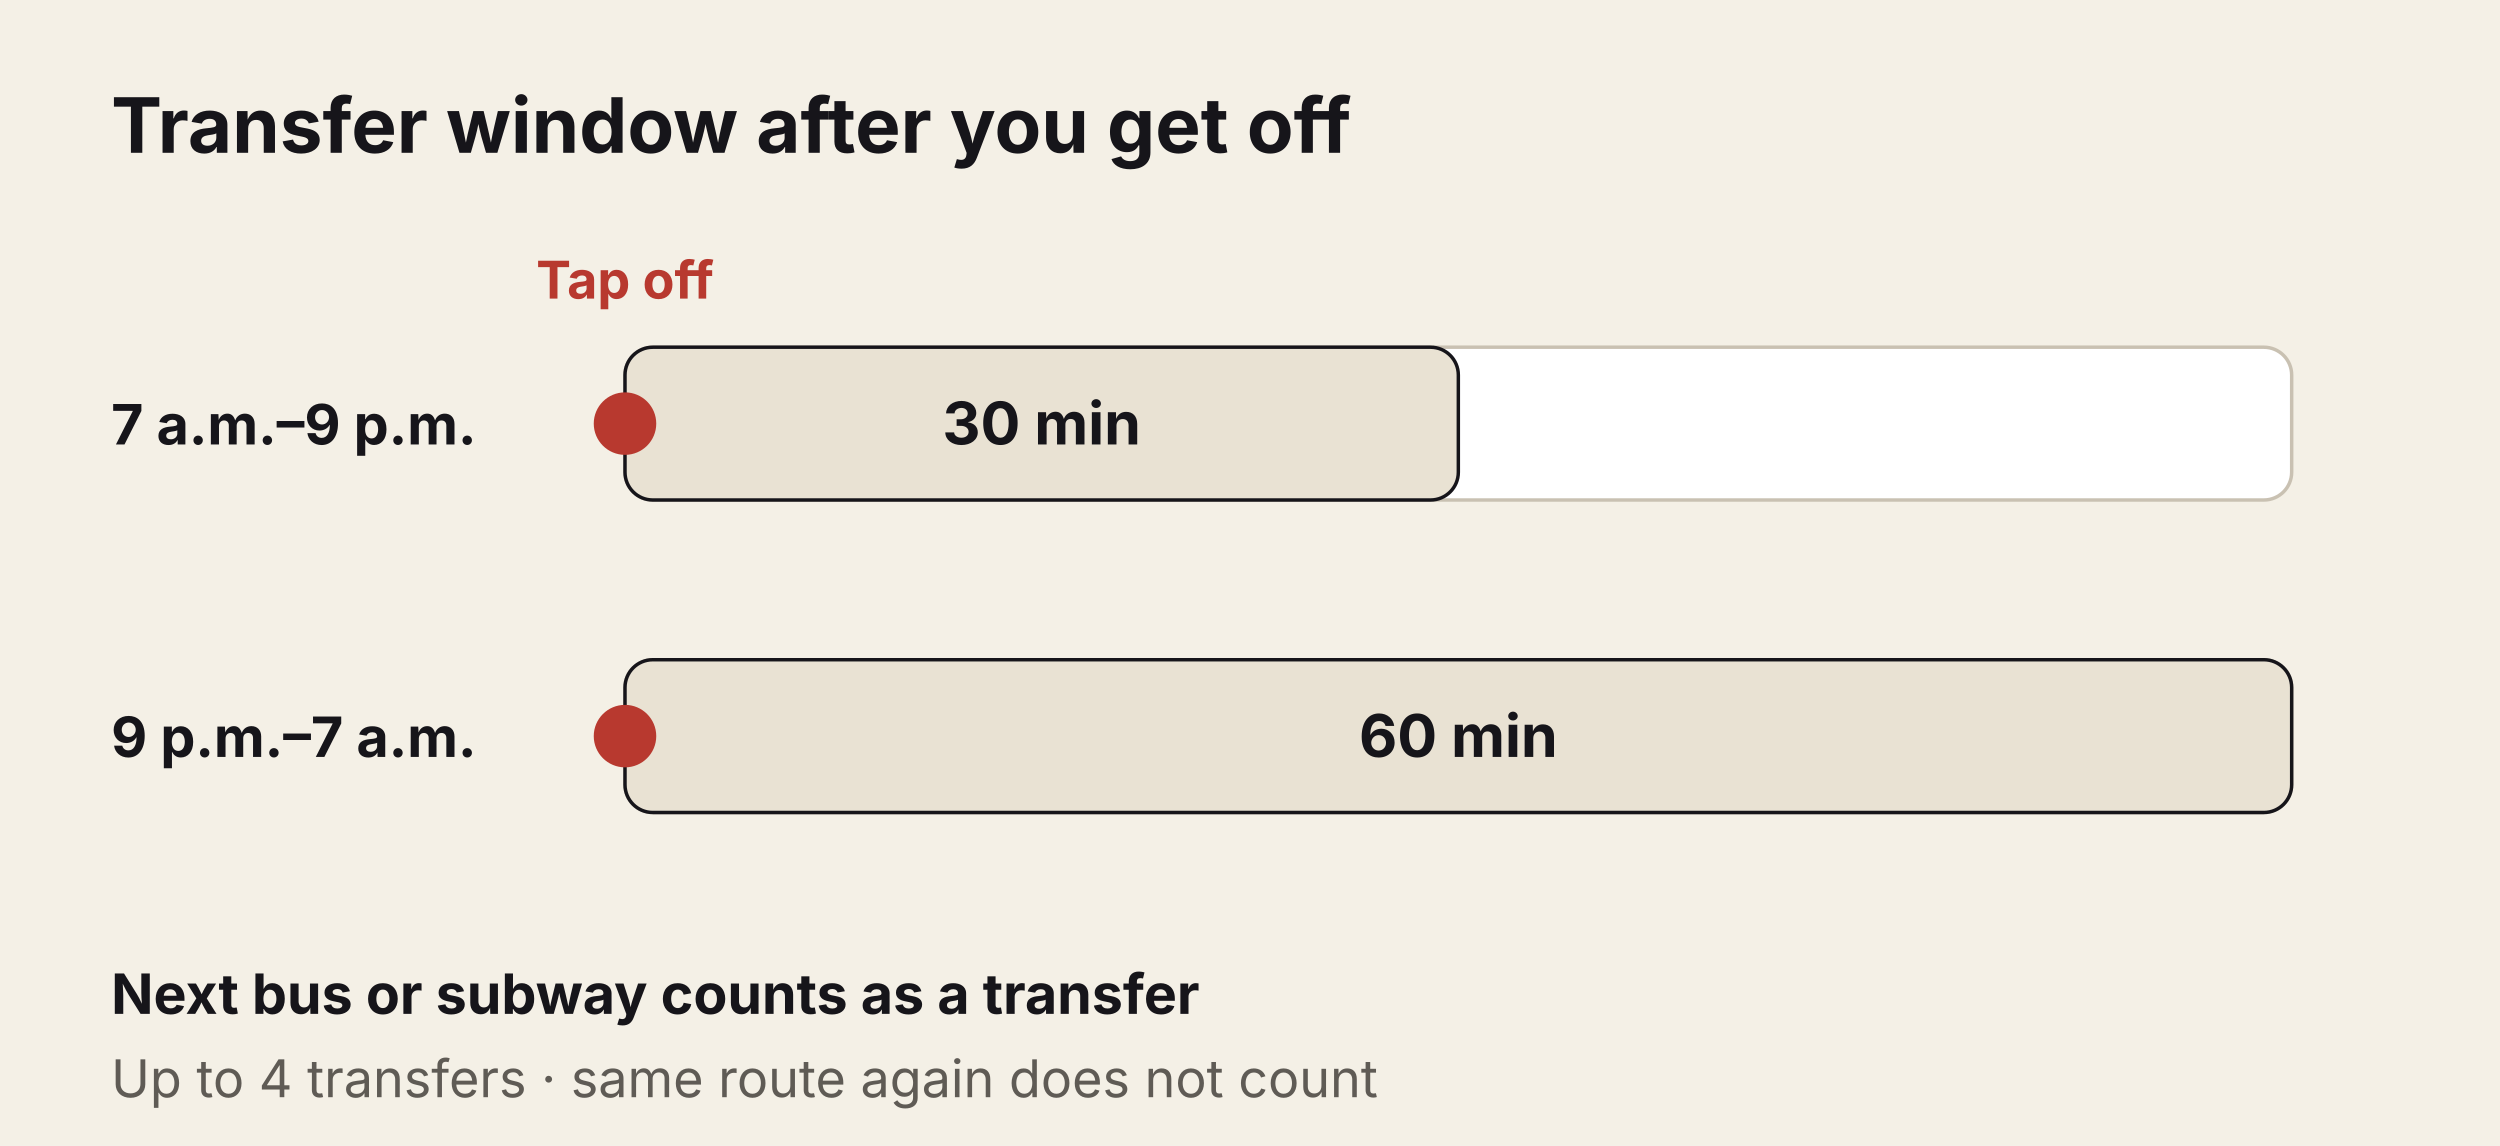
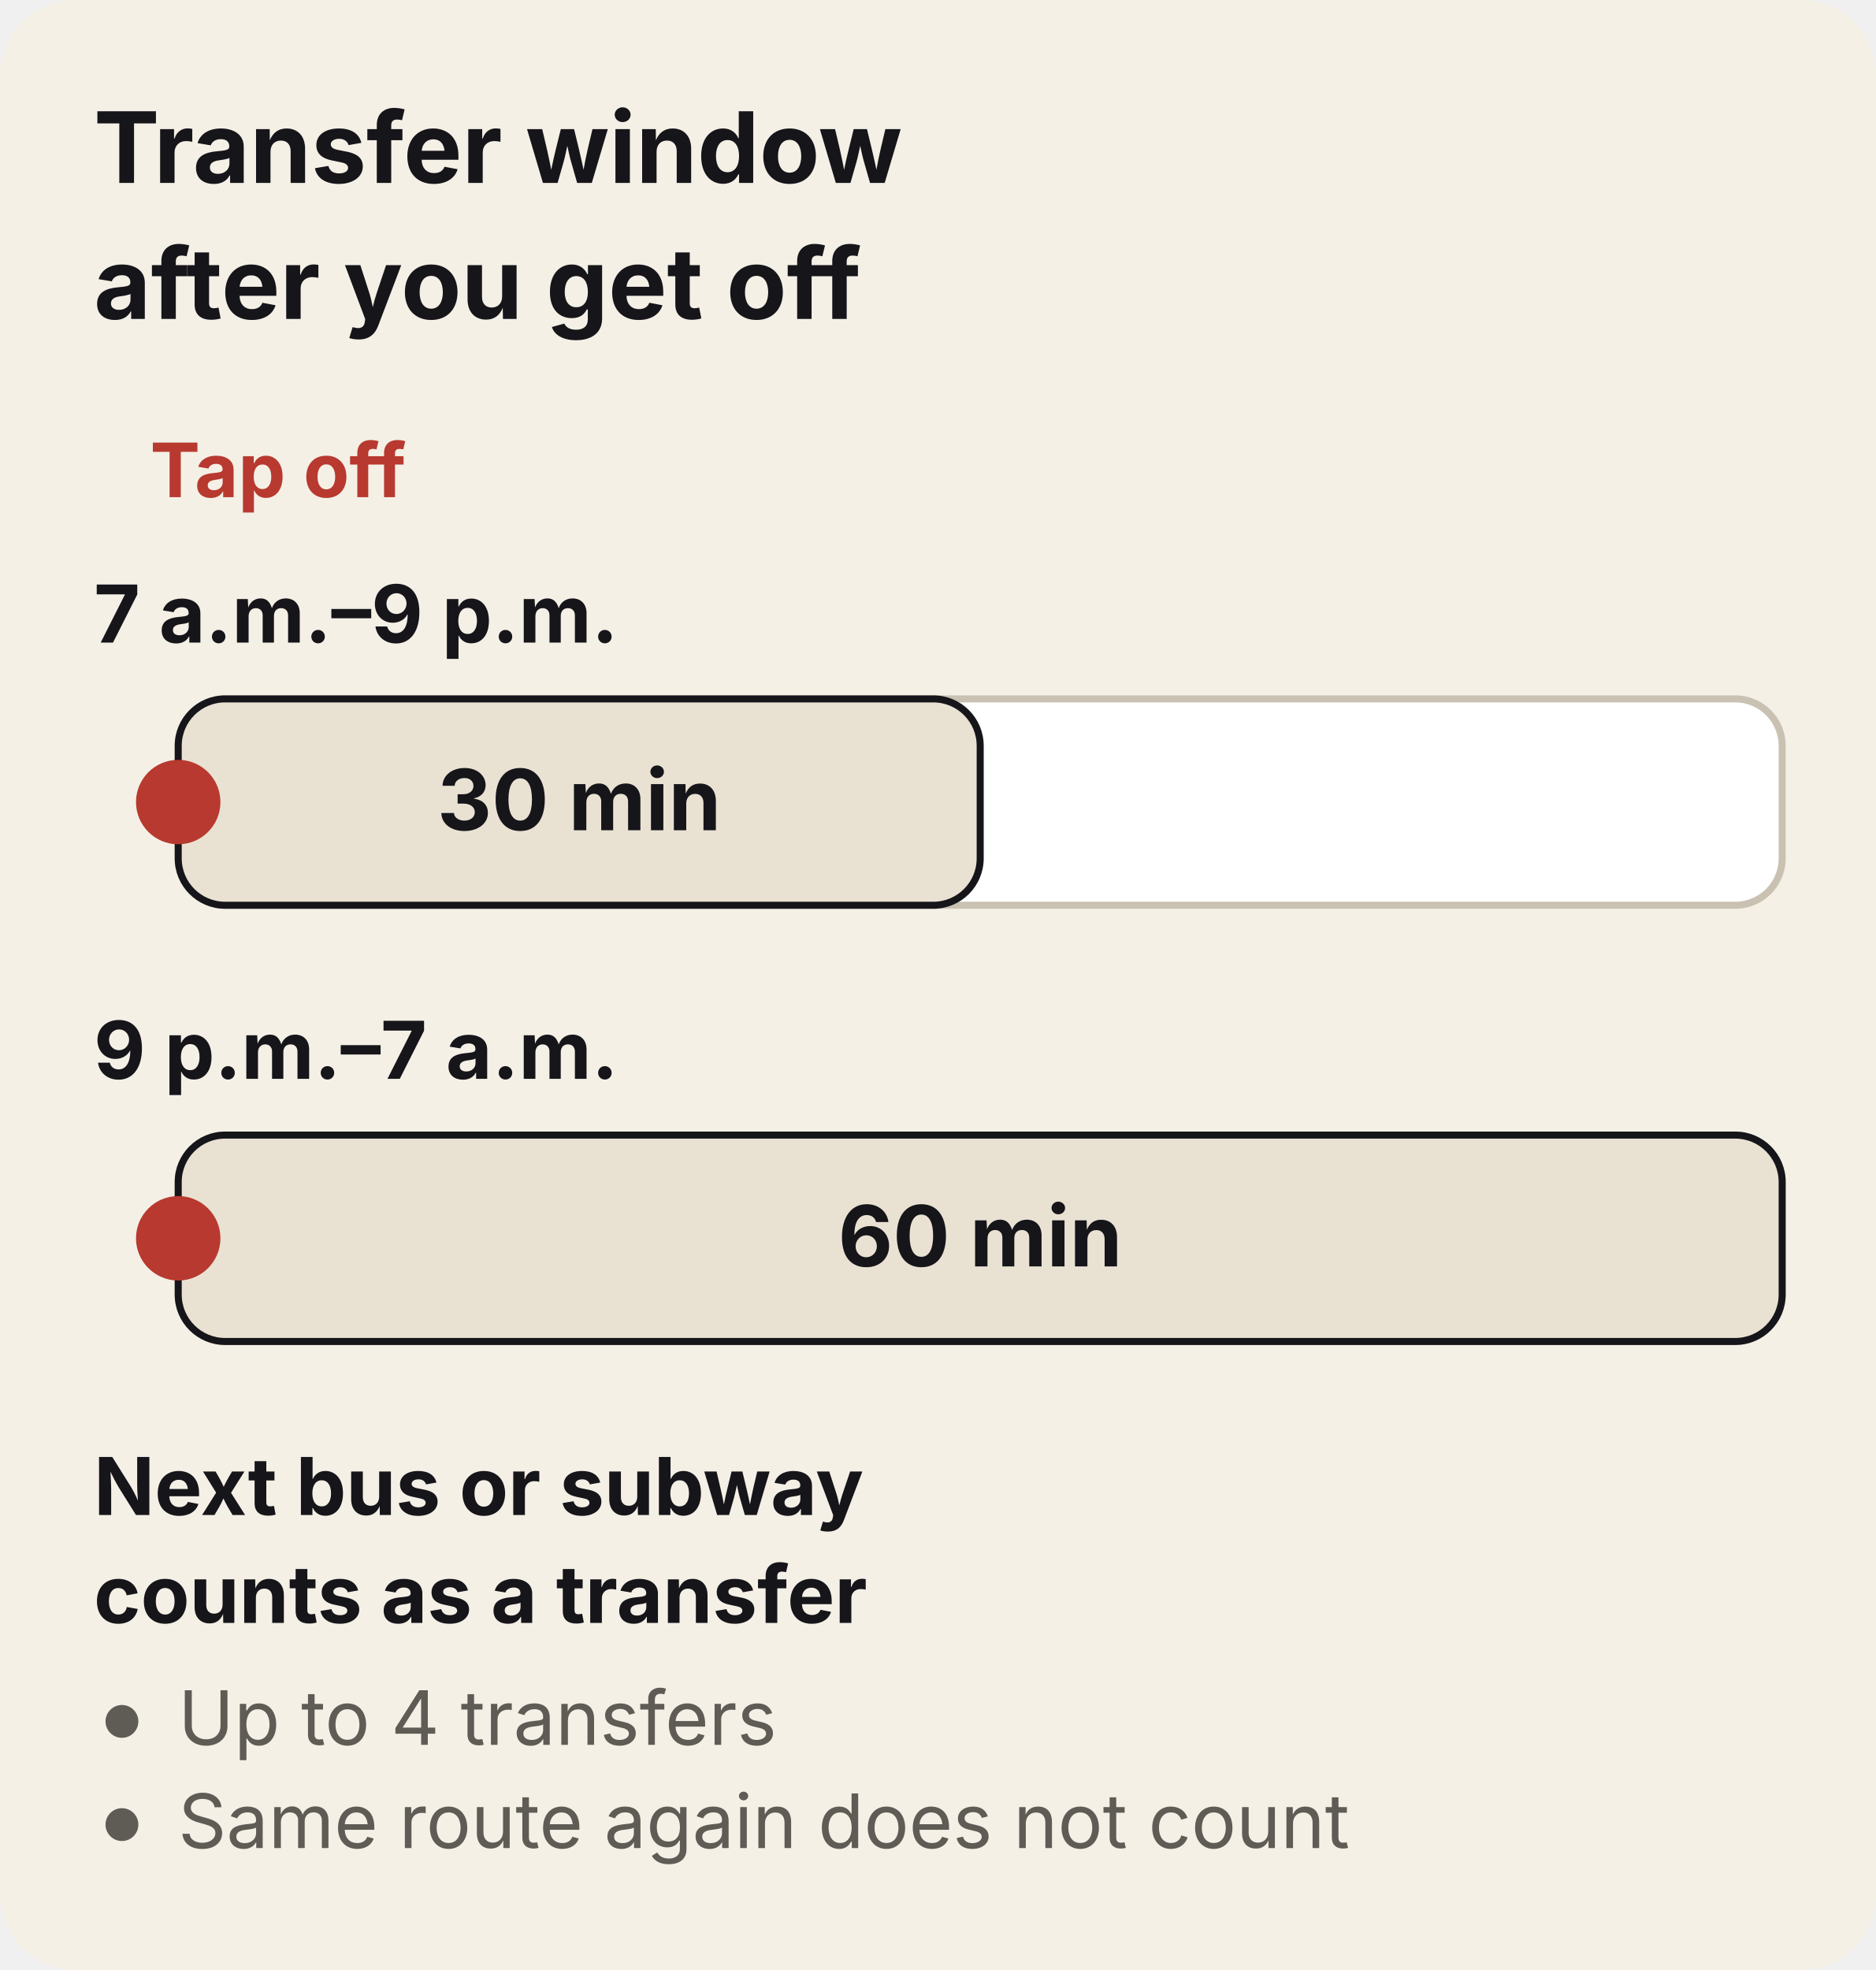
- <svg xmlns="http://www.w3.org/2000/svg" viewBox="0 0 720 330" role="img" aria-label="Transfer window after you get off" font-family="system-ui, -apple-system, &quot;Noto Sans KR&quot;, &quot;Noto Sans JP&quot;, &quot;Noto Sans TC&quot;, sans-serif">
-   <rect width="720" height="330" fill="#f4f0e6" />
-   <text x="32" y="44" font-size="22" font-weight="700" fill="#16151a">Transfer window after you get off</text>
-   <text x="32" y="128" font-size="16" font-weight="700" fill="#16151a" text-anchor="start">7 a.m.–9 p.m.</text>
-   <rect x="180" y="100" width="480" height="44" rx="8" fill="#ffffff" stroke="#c9c1b2" />
-   <rect x="180" y="100" width="240.0" height="44" rx="8" fill="#e9e2d3" stroke="#16151a" />
-   <text x="300.0" y="128" font-size="17" font-weight="700" fill="#16151a" text-anchor="middle">30 min</text>
-   <circle cx="180" cy="122" r="9" fill="#b8392f" />
-   <text x="32" y="218" font-size="16" font-weight="700" fill="#16151a" text-anchor="start">9 p.m.–7 a.m.</text>
-   <rect x="180" y="190" width="480" height="44" rx="8" fill="#ffffff" stroke="#c9c1b2" />
-   <rect x="180" y="190" width="480.0" height="44" rx="8" fill="#e9e2d3" stroke="#16151a" />
-   <text x="420.0" y="218" font-size="17" font-weight="700" fill="#16151a" text-anchor="middle">60 min</text>
-   <circle cx="180" cy="212" r="9" fill="#b8392f" />
-   <text x="180" y="86" font-size="15" font-weight="700" fill="#b8392f" text-anchor="middle">Tap off</text>
-   <text x="32" y="292" font-size="16" font-weight="700" fill="#16151a" text-anchor="start">Next bus or subway counts as a transfer</text>
-   <text x="32" y="316" font-size="15" font-weight="400" fill="#5f5b55" text-anchor="start">Up to 4 transfers · same route again does not count</text>
+ <svg xmlns="http://www.w3.org/2000/svg" viewBox="0 0 400 420" role="img" aria-label="Transfer window after you get off" font-family="system-ui, -apple-system, &quot;Noto Sans KR&quot;, &quot;Noto Sans JP&quot;, &quot;Noto Sans TC&quot;, sans-serif">
+   <rect width="400" height="420" rx="16" fill="#f4f0e6" />
+   <defs>
+     <marker id="ah" viewBox="0 0 10 10" refX="9" refY="5" markerWidth="7" markerHeight="7" orient="auto-start-reverse">
+       <path d="M0,0 L10,5 L0,10 z" fill="#16151a" />
+     </marker>
+   </defs>
+   <text x="20" y="39" font-size="21" fill="#16151a" font-weight="bold" text-anchor="start">Transfer window</text>
+   <text x="20" y="68" font-size="21" fill="#16151a" font-weight="bold" text-anchor="start">after you get off</text>
+   <text x="32" y="106" font-size="16" fill="#b8392f" font-weight="bold" text-anchor="start">Tap off</text>
+   <text x="20" y="137" font-size="17" fill="#16151a" font-weight="bold" text-anchor="start">7 a.m.–9 p.m.</text>
+   <rect x="38" y="149" width="342" height="44" rx="10" fill="#ffffff" stroke="#c9c1b2" stroke-width="1.5" />
+   <rect x="38" y="149" width="171" height="44" rx="10" fill="#e9e2d3" stroke="#16151a" stroke-width="1.5" />
+   <text x="123.5" y="177" font-size="18" fill="#16151a" font-weight="bold" text-anchor="middle">30 min</text>
+   <circle cx="38" cy="171" r="9" fill="#b8392f" />
+   <text x="20" y="230" font-size="17" fill="#16151a" font-weight="bold" text-anchor="start">9 p.m.–7 a.m.</text>
+   <rect x="38" y="242" width="342" height="44" rx="10" fill="#ffffff" stroke="#c9c1b2" stroke-width="1.5" />
+   <rect x="38" y="242" width="342" height="44" rx="10" fill="#e9e2d3" stroke="#16151a" stroke-width="1.5" />
+   <text x="209" y="270" font-size="18" fill="#16151a" font-weight="bold" text-anchor="middle">60 min</text>
+   <circle cx="38" cy="264" r="9" fill="#b8392f" />
+   <text x="20" y="323" font-size="17" fill="#16151a" font-weight="bold" text-anchor="start">Next bus or subway</text>
+   <text x="20" y="346" font-size="17" fill="#16151a" font-weight="bold" text-anchor="start">counts as a transfer</text>
+   <circle cx="26" cy="367" r="3.5" fill="#5f5b55" />
+   <text x="38" y="372" font-size="16" fill="#5f5b55" text-anchor="start">Up to 4 transfers</text>
+   <circle cx="26" cy="389" r="3.5" fill="#5f5b55" />
+   <text x="38" y="394" font-size="16" fill="#5f5b55" text-anchor="start">Same route again does not count</text>
</svg>
